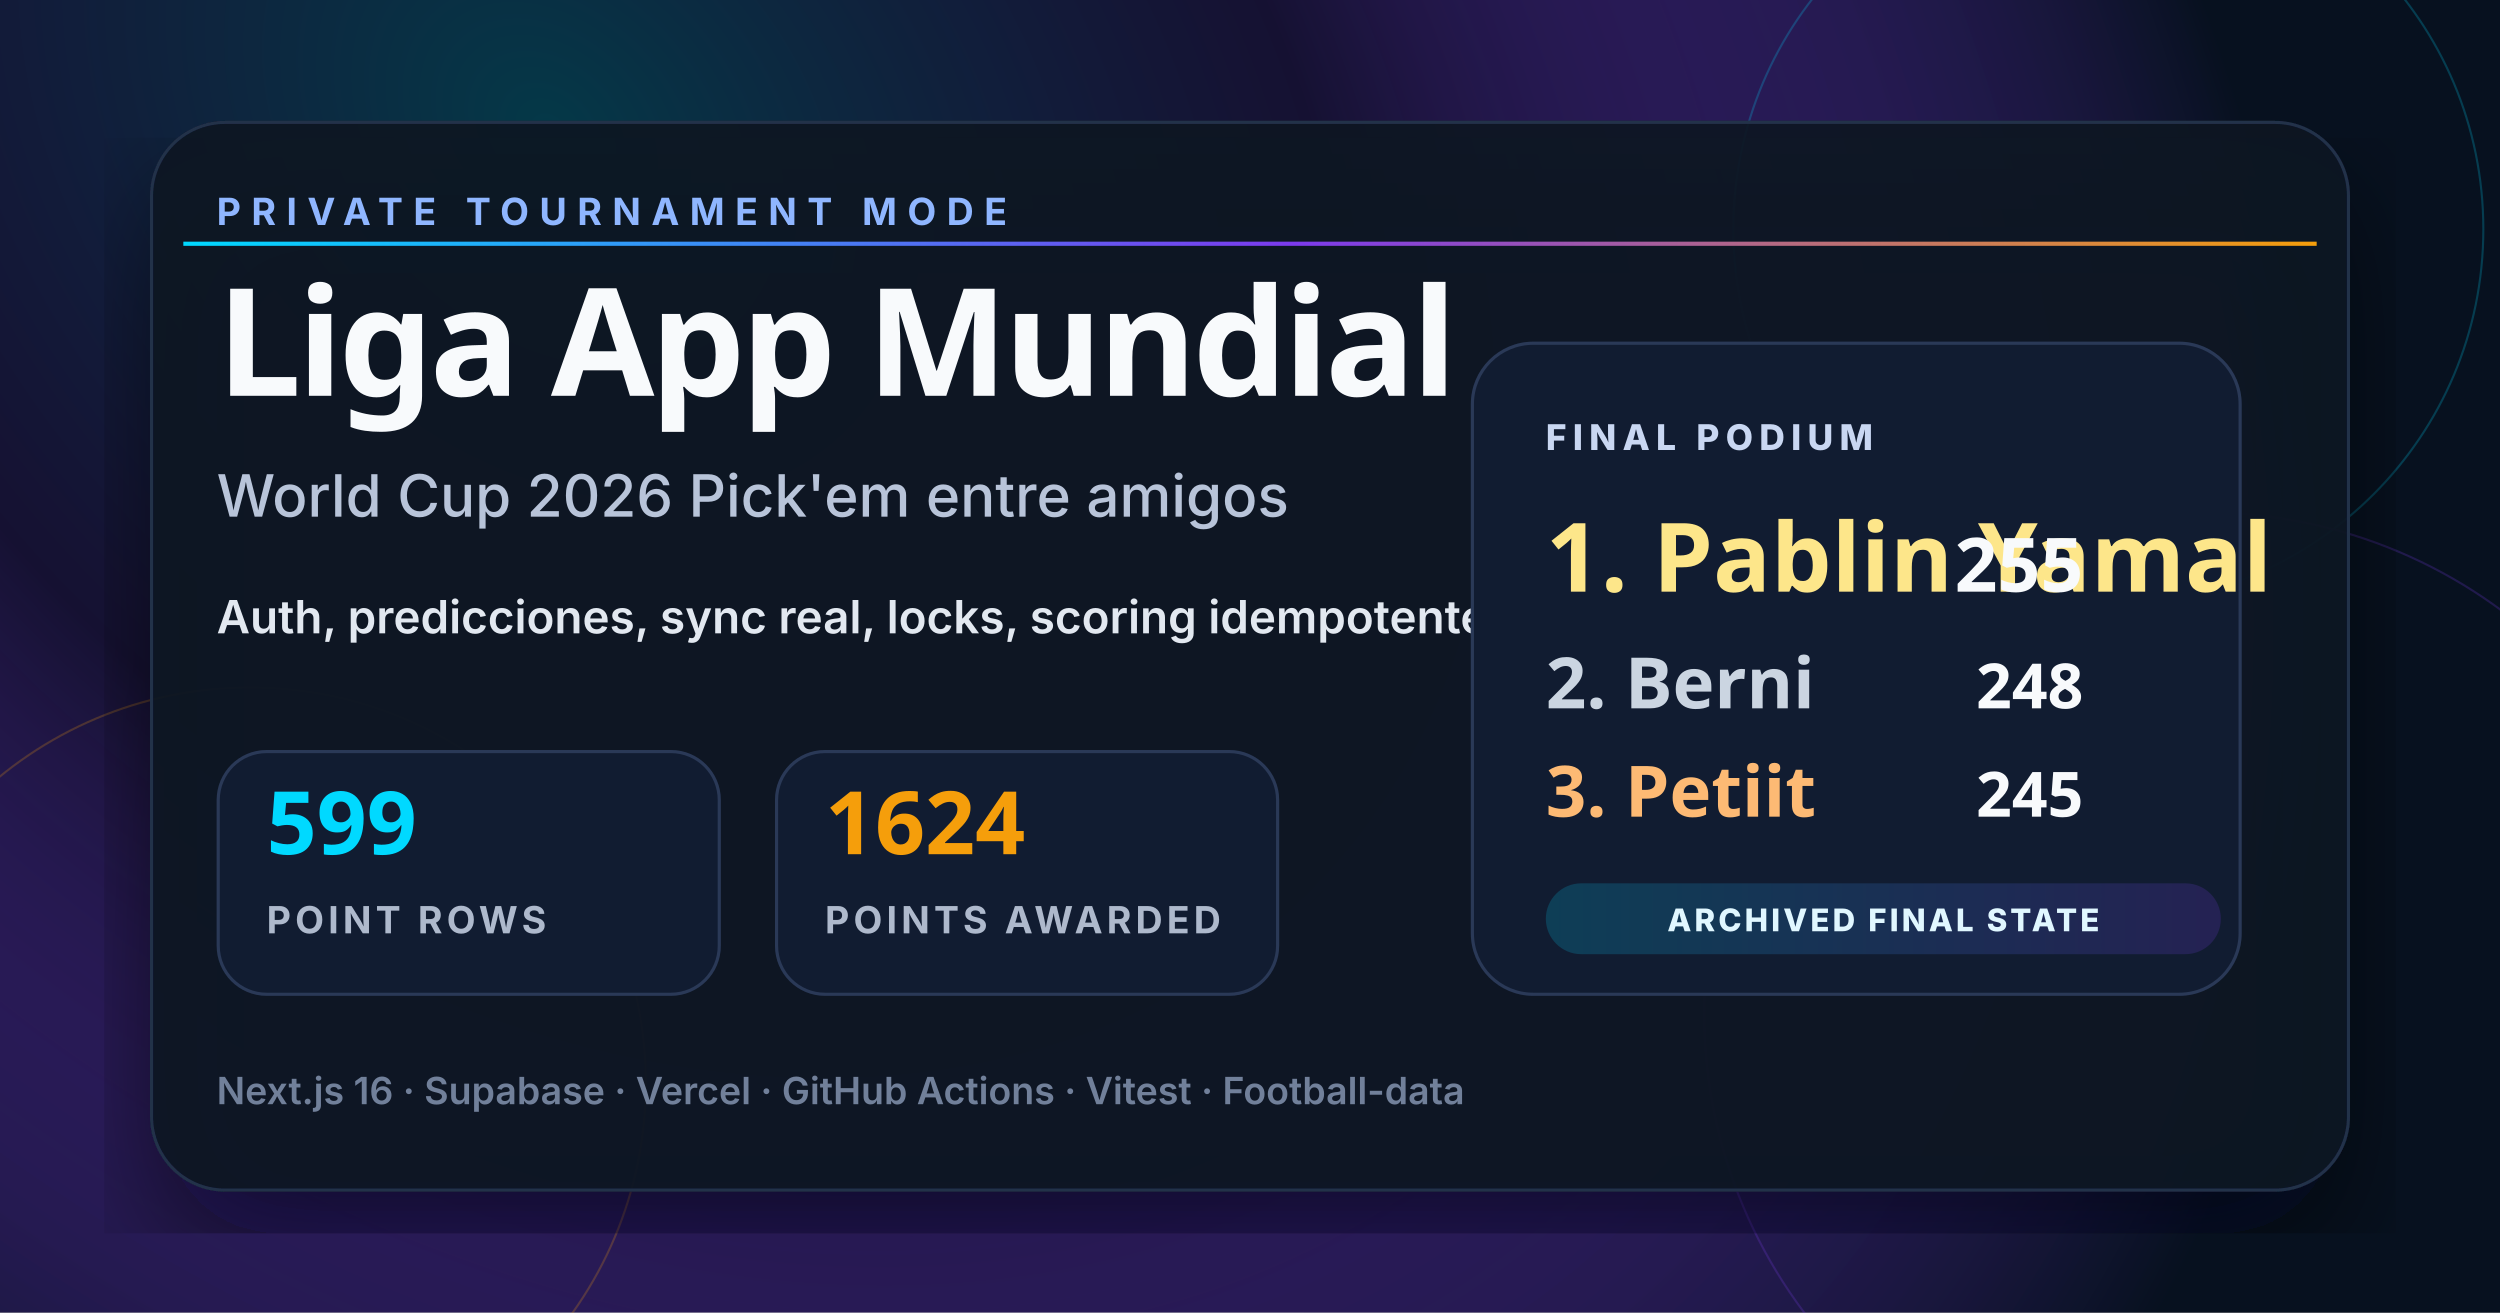
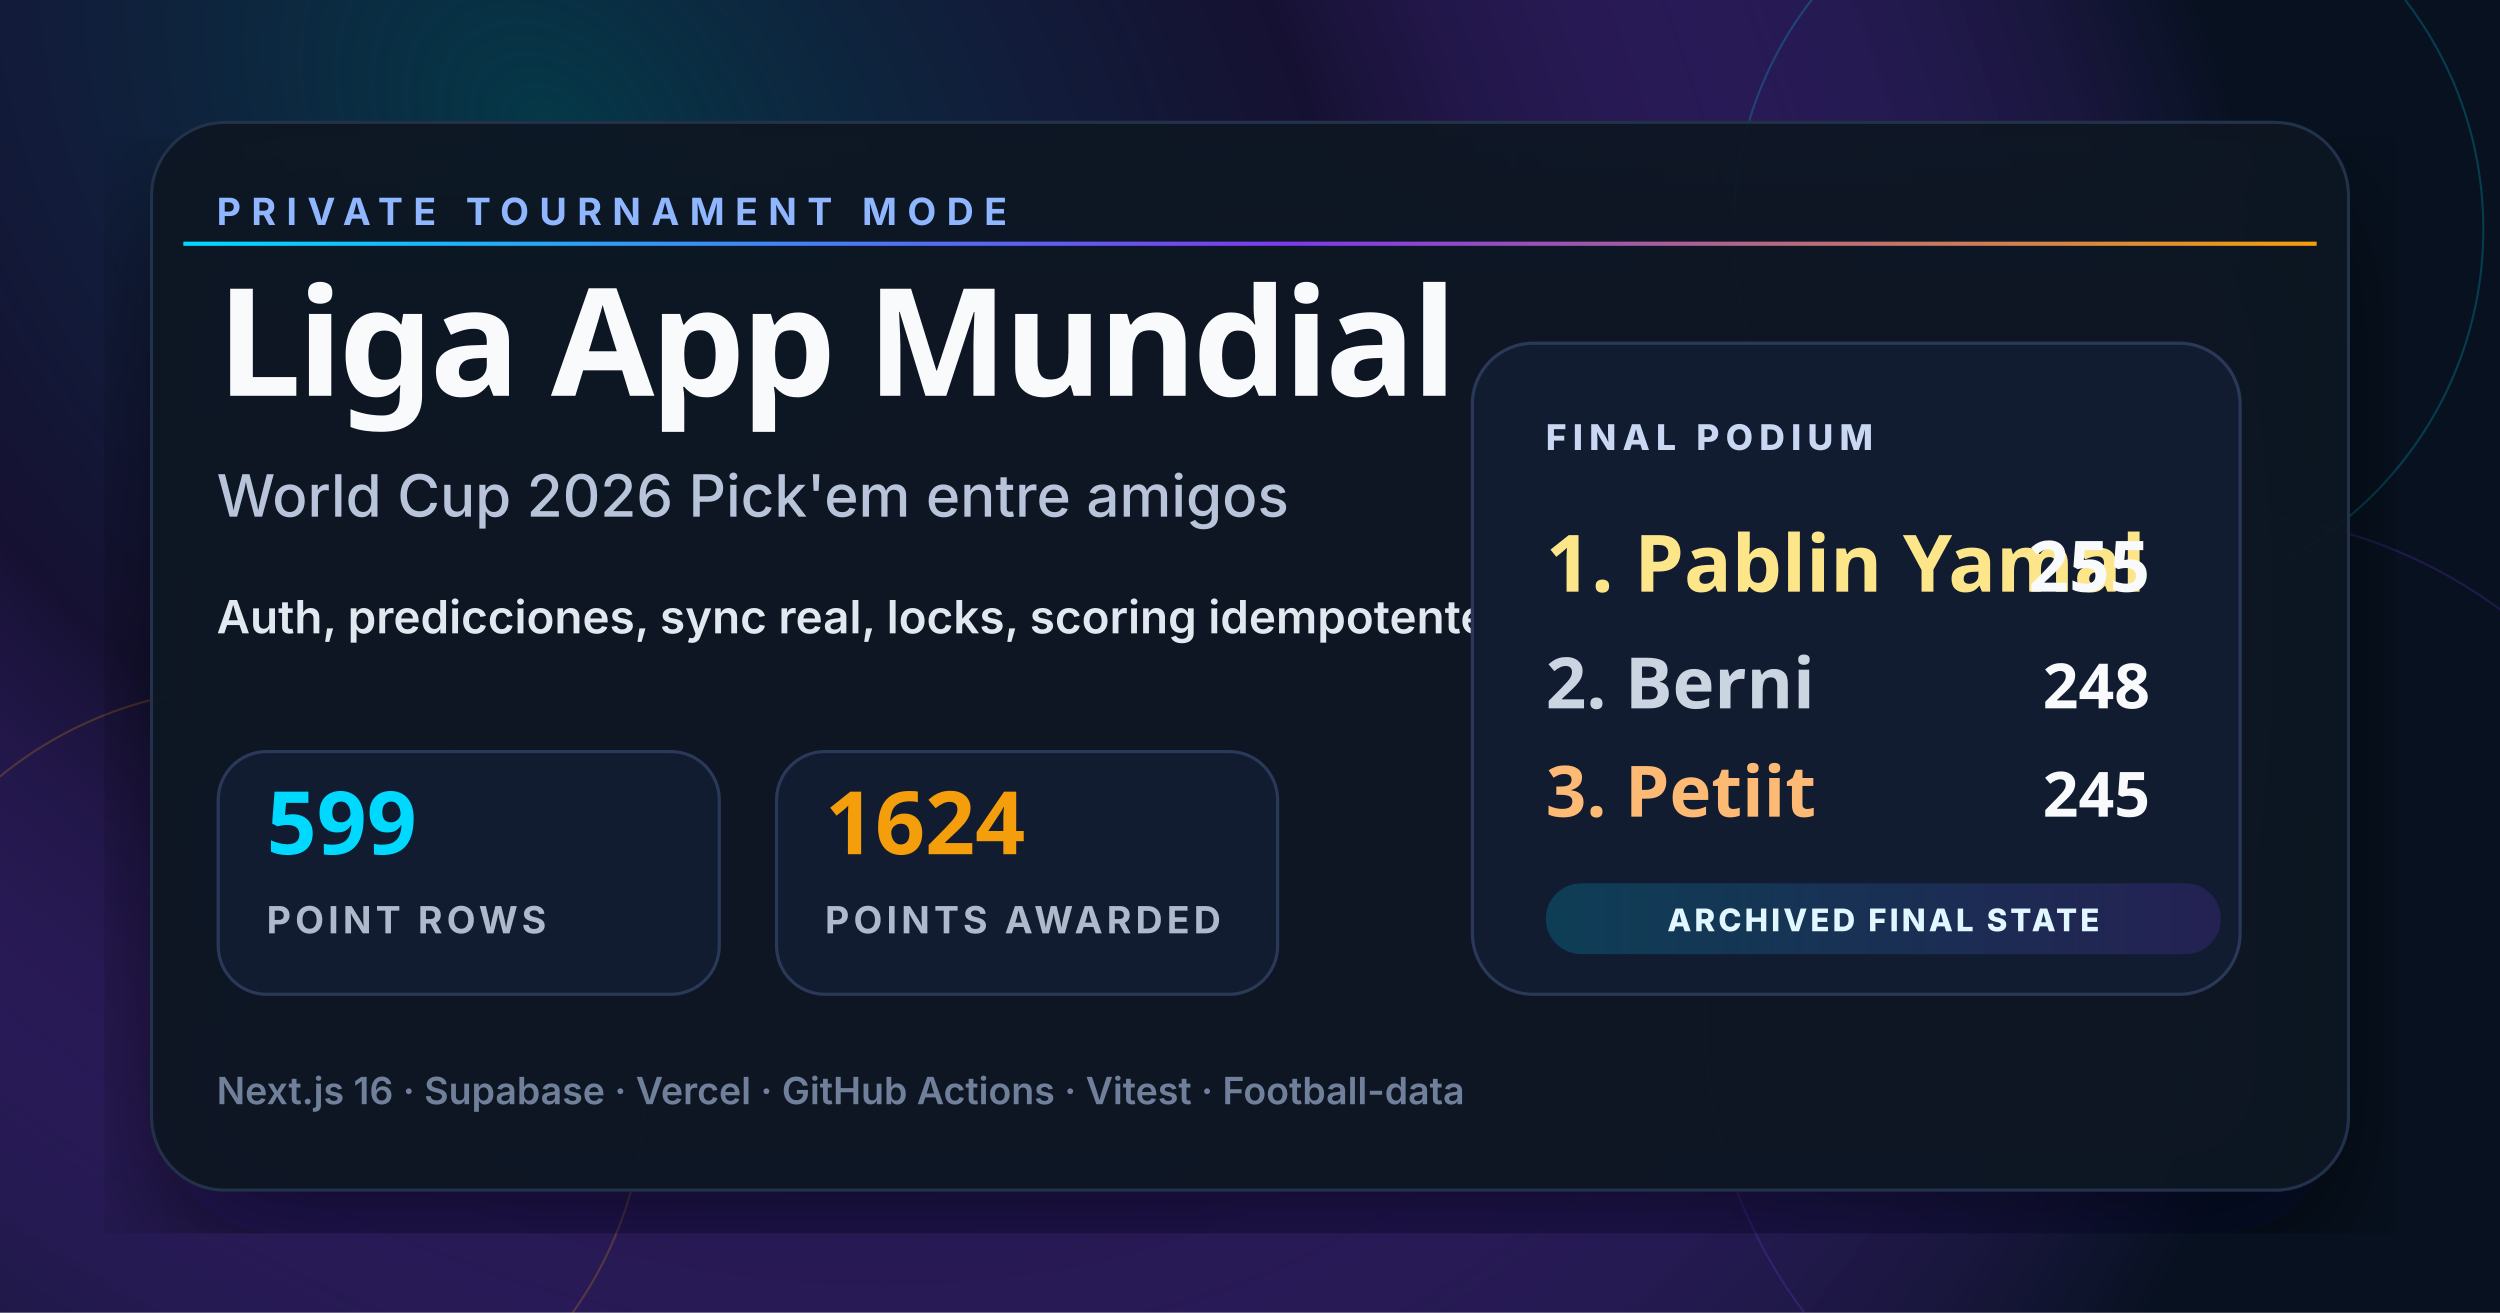
<svg xmlns="http://www.w3.org/2000/svg" width="1200" height="630" viewBox="0 0 1200 630" fill="none" role="img" aria-labelledby="title desc">
  <defs>
    <radialGradient id="bg" cx="0" cy="0" r="1" gradientUnits="userSpaceOnUse" gradientTransform="translate(260 60) rotate(45) scale(980 720)">
      <stop stop-color="#00D9FF" stop-opacity="0.22" />
      <stop offset="0.45" stop-color="#7C3AED" stop-opacity="0.14" />
      <stop offset="1" stop-color="#07111F" />
    </radialGradient>
    <linearGradient id="line" x1="88" y1="118" x2="1112" y2="118" gradientUnits="userSpaceOnUse">
      <stop stop-color="#00D9FF" />
      <stop offset="0.52" stop-color="#7C3AED" />
      <stop offset="1" stop-color="#F59E0B" />
    </linearGradient>
    <linearGradient id="pill" x1="742" y1="396" x2="1066" y2="396" gradientUnits="userSpaceOnUse">
      <stop stop-color="#00D9FF" />
      <stop offset="1" stop-color="#7C3AED" />
    </linearGradient>
    <filter id="cardShadow" x="50" y="38" width="1100" height="554" filterUnits="userSpaceOnUse" color-interpolation-filters="sRGB">
      <feDropShadow dx="0" dy="28" stdDeviation="34" flood-color="#000814" flood-opacity="0.62" />
    </filter>
  </defs>
  <rect width="1200" height="630" fill="#050B14" />
  <rect width="1200" height="630" fill="url(#bg)" />
  <g opacity="0.22">
    <circle cx="1012" cy="110" r="180" stroke="#00D9FF" stroke-width="1" />
    <circle cx="1058" cy="486" r="240" stroke="#7C3AED" stroke-width="1" />
    <circle cx="120" cy="520" r="190" stroke="#F59E0B" stroke-width="1" />
  </g>
  <g filter="url(#cardShadow)">
    <rect x="72" y="58" width="1056" height="514" rx="36" fill="#0B1424" fill-opacity="0.92" />
    <rect x="72.75" y="58.75" width="1054.5" height="512.5" rx="35.25" stroke="#23304A" stroke-width="1.5" />
  </g>
  <rect x="88" y="116" width="1024" height="2" fill="url(#line)" />
  <text x="104" y="108" fill="#8FB6FF" font-family="Inter, Segoe UI, sans-serif" font-size="18" font-weight="700" letter-spacing="5">PRIVATE TOURNAMENT MODE</text>
  <text x="104" y="190" fill="#F8FAFC" font-family="Space Grotesk, Segoe UI, sans-serif" font-size="72" font-weight="800" letter-spacing="-2">Liga App Mundial</text>
  <text x="104" y="248" fill="#B8C4D9" font-family="Inter, Segoe UI, sans-serif" font-size="28" font-weight="500">World Cup 2026 Pick'em entre amigos</text>
  <text x="104" y="304" fill="#E2E8F0" font-family="Inter, Segoe UI, sans-serif" font-size="22" font-weight="600">Auth, predicciones, sync real, locks, scoring idempotente y ranking final.</text>
  <g>
    <rect x="104" y="360" width="242" height="118" rx="24" fill="#111C31" />
    <rect x="104.75" y="360.75" width="240.5" height="116.5" rx="23.25" stroke="#2A3957" stroke-width="1.5" />
    <text x="128" y="410" fill="#00D9FF" font-family="Space Grotesk, Segoe UI, sans-serif" font-size="42" font-weight="800">599</text>
    <text x="128" y="448" fill="#AEB9CC" font-family="Inter, Segoe UI, sans-serif" font-size="18" font-weight="700" letter-spacing="2">POINT ROWS</text>
  </g>
  <g>
    <rect x="372" y="360" width="242" height="118" rx="24" fill="#111C31" />
    <rect x="372.75" y="360.75" width="240.5" height="116.5" rx="23.25" stroke="#2A3957" stroke-width="1.5" />
    <text x="396" y="410" fill="#F59E0B" font-family="Space Grotesk, Segoe UI, sans-serif" font-size="42" font-weight="800">1624</text>
    <text x="396" y="448" fill="#AEB9CC" font-family="Inter, Segoe UI, sans-serif" font-size="18" font-weight="700" letter-spacing="2">POINTS AWARDED</text>
  </g>
  <g>
    <rect x="706" y="164" width="370" height="314" rx="30" fill="#111C31" />
    <rect x="706.75" y="164.75" width="368.5" height="312.5" rx="29.25" stroke="#2A3957" stroke-width="1.5" />
    <text x="742" y="216" fill="#C9D7F2" font-family="Inter, Segoe UI, sans-serif" font-size="17" font-weight="800" letter-spacing="3">FINAL PODIUM</text>
-     <text x="742" y="284" fill="#FDE68A" font-family="Space Grotesk, Segoe UI, sans-serif" font-size="46" font-weight="800">1. Pablin Yamal</text>
-     <text x="1000" y="284" fill="#F8FAFC" font-family="Space Grotesk, Segoe UI, sans-serif" font-size="36" font-weight="800" text-anchor="end">255</text>
+     <text x="742" y="284" fill="#FDE68A" font-family="Space Grotesk, Segoe UI, sans-serif" font-size="38" font-weight="800">1. Pablin Yamal</text>
+     <text x="1032" y="284" fill="#F8FAFC" font-family="Space Grotesk, Segoe UI, sans-serif" font-size="34" font-weight="800" text-anchor="end">255</text>
    <text x="742" y="340" fill="#CBD5E1" font-family="Space Grotesk, Segoe UI, sans-serif" font-size="34" font-weight="800">2. Berni</text>
-     <text x="1000" y="340" fill="#F8FAFC" font-family="Space Grotesk, Segoe UI, sans-serif" font-size="30" font-weight="800" text-anchor="end">248</text>
+     <text x="1032" y="340" fill="#F8FAFC" font-family="Space Grotesk, Segoe UI, sans-serif" font-size="30" font-weight="800" text-anchor="end">248</text>
    <text x="742" y="392" fill="#FDBA74" font-family="Space Grotesk, Segoe UI, sans-serif" font-size="34" font-weight="800">3. Petiit</text>
-     <text x="1000" y="392" fill="#F8FAFC" font-family="Space Grotesk, Segoe UI, sans-serif" font-size="30" font-weight="800" text-anchor="end">245</text>
+     <text x="1032" y="392" fill="#F8FAFC" font-family="Space Grotesk, Segoe UI, sans-serif" font-size="30" font-weight="800" text-anchor="end">245</text>
    <rect x="742" y="424" width="324" height="34" rx="17" fill="url(#pill)" fill-opacity="0.18" />
    <text x="904" y="447" fill="#E0F7FF" font-family="Inter, Segoe UI, sans-serif" font-size="15" font-weight="800" text-anchor="middle" letter-spacing="1.5">ARCHIVED FINAL STATE</text>
  </g>
  <text x="104" y="530" fill="#71809A" font-family="Inter, Segoe UI, sans-serif" font-size="18" font-weight="600">Next.js 16 · Supabase · Vercel · GitHub Actions · Vitest · Football-data</text>
</svg>
